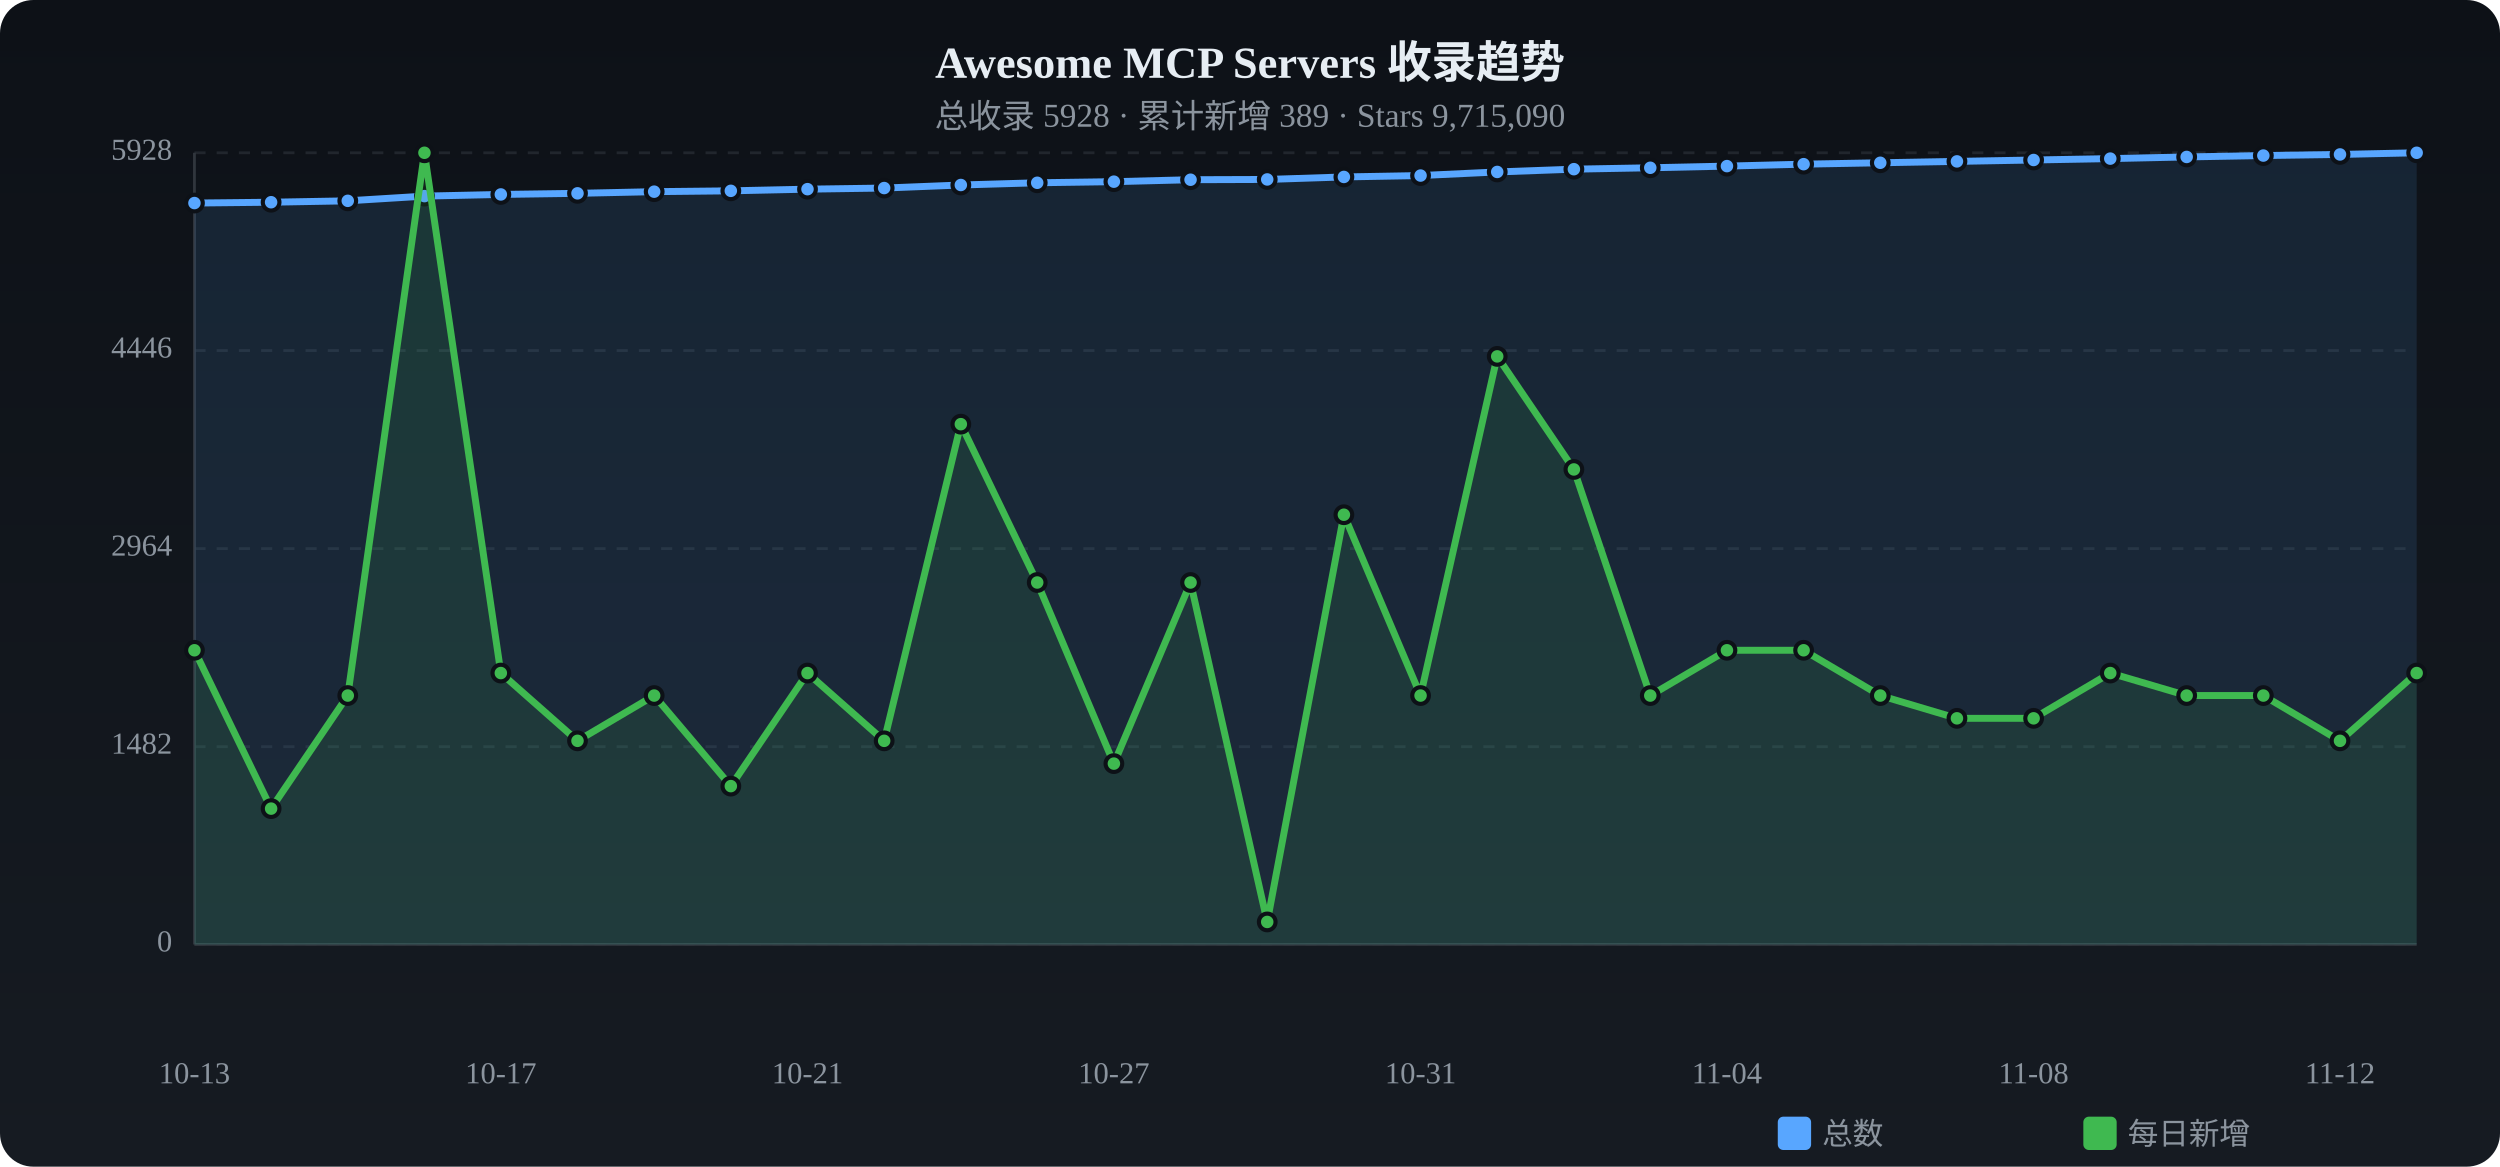
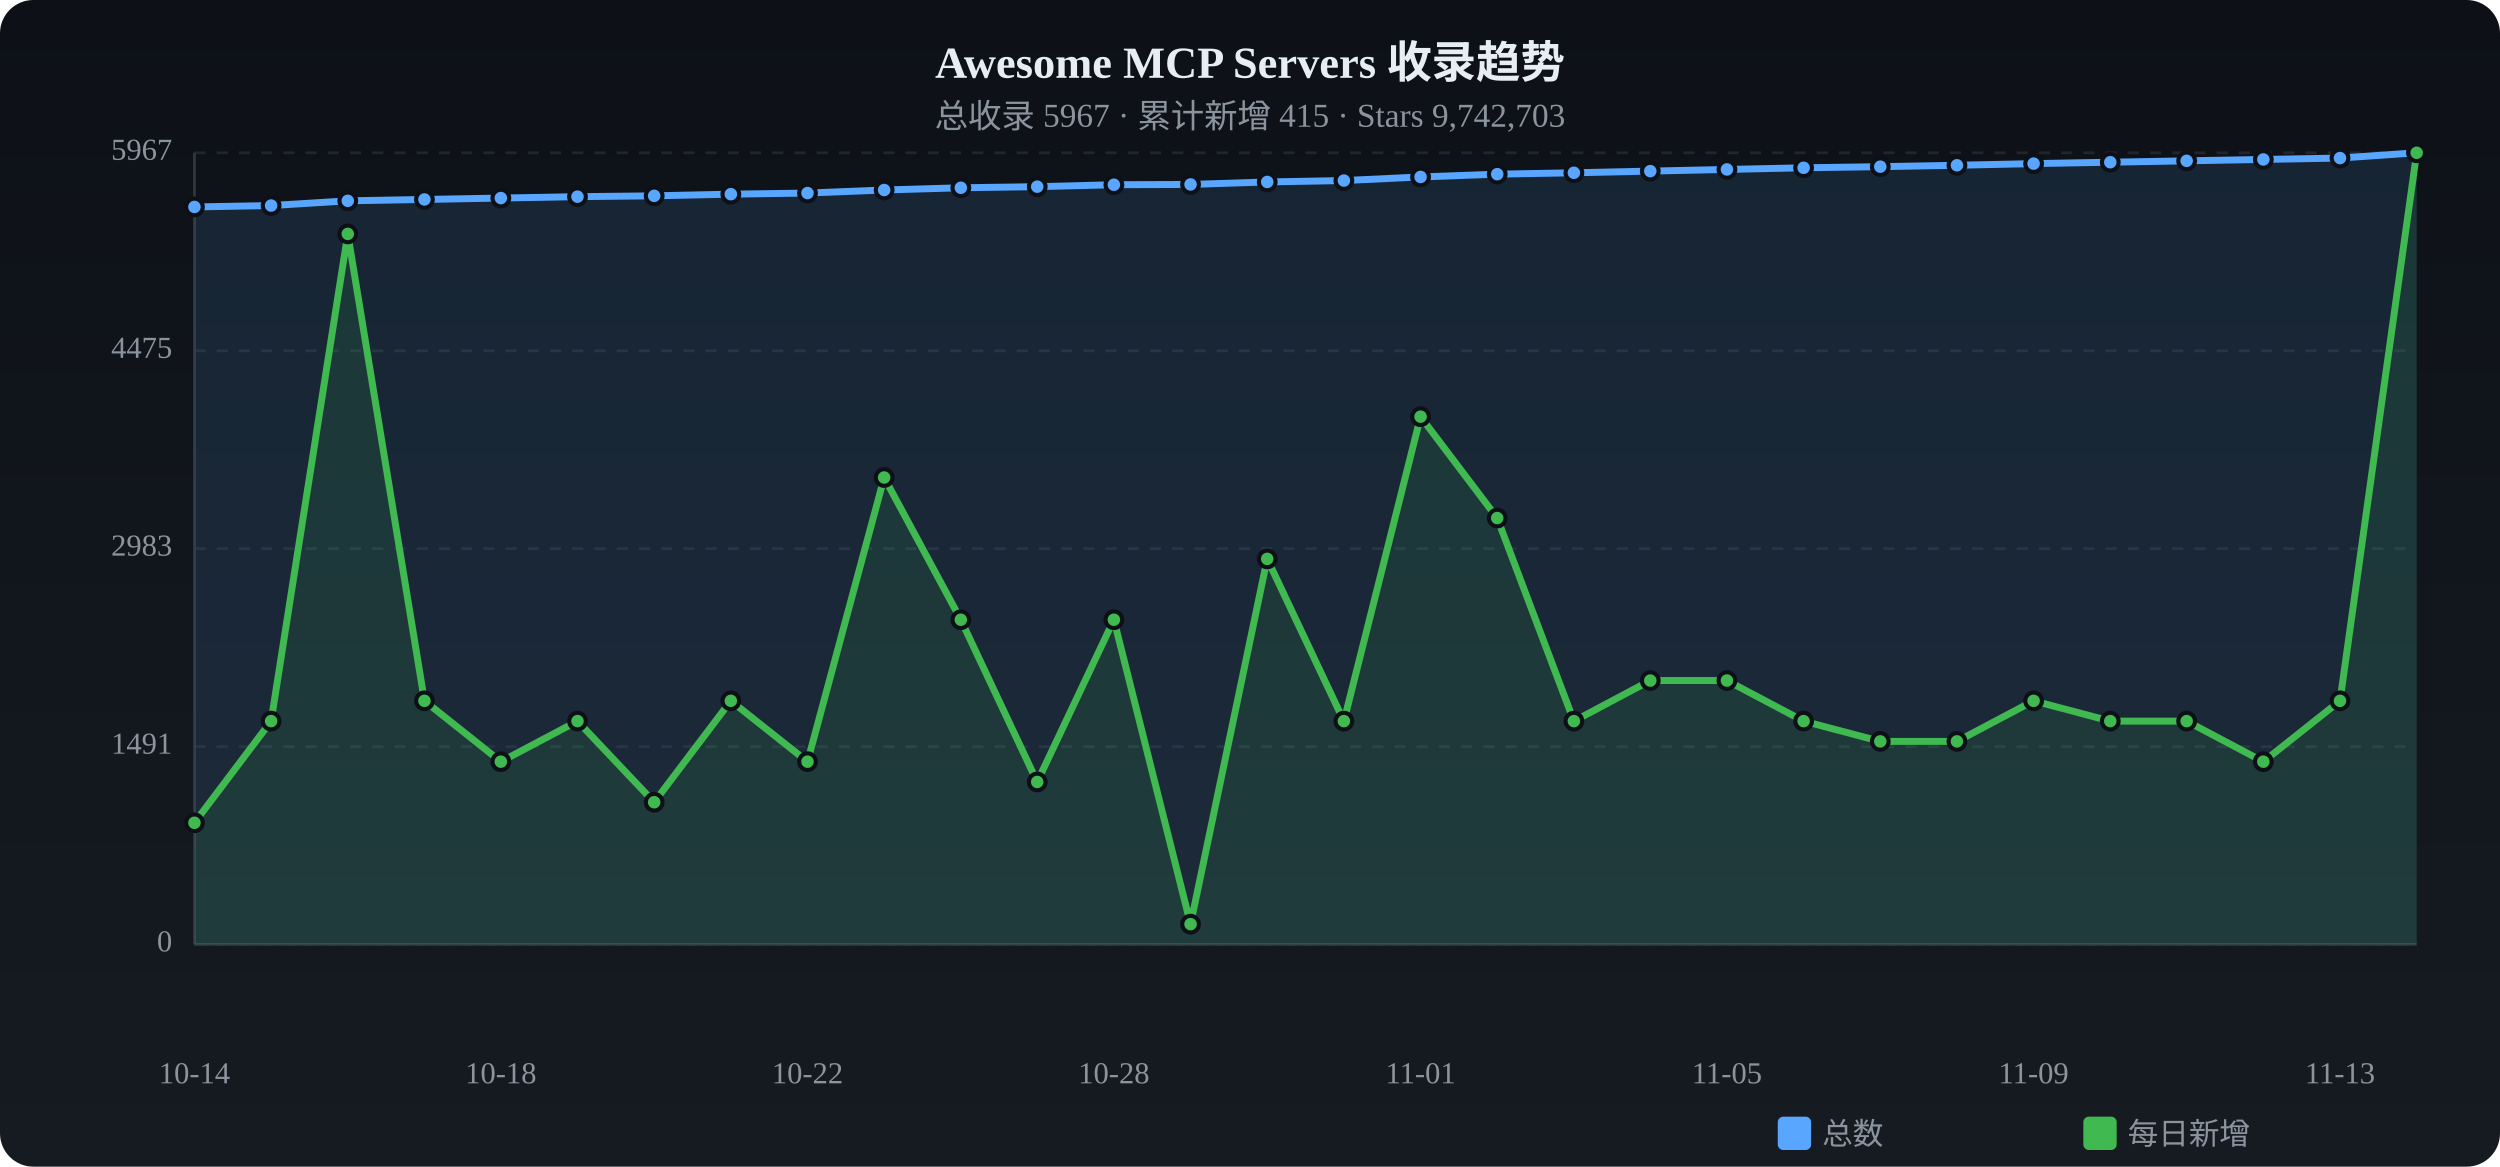
<svg xmlns="http://www.w3.org/2000/svg" viewBox="0 0 900 420" width="900" height="420">
  <defs>
    <linearGradient id="tbg" x1="0%" y1="0%" x2="0%" y2="100%">
      <stop offset="0%" stop-color="#0d1117" />
      <stop offset="100%" stop-color="#161b22" />
    </linearGradient>
  </defs>
  <rect width="900" height="420" rx="12" fill="url(#tbg)" />
  <text x="450.0" y="28" text-anchor="middle" fill="#e6edf3" font-size="16" font-weight="bold">Awesome MCP Servers 收录趋势</text>
-   <text x="450.0" y="46" text-anchor="middle" fill="#8b949e" font-size="12">总收录 5928 · 累计新增 389 · Stars 9,715,090</text>
+   <text x="450.0" y="46" text-anchor="middle" fill="#8b949e" font-size="12">总收录 5967 · 累计新增 415 · Stars 9,742,703</text>
  <text x="62" y="340.0" text-anchor="end" fill="#8b949e" font-size="11" dominant-baseline="middle">0</text>
  <line x1="70" y1="340.0" x2="870" y2="340.0" stroke="#21262d" stroke-dasharray="4 4" />
-   <text x="62" y="268.8" text-anchor="end" fill="#8b949e" font-size="11" dominant-baseline="middle">1482</text>
+   <text x="62" y="268.8" text-anchor="end" fill="#8b949e" font-size="11" dominant-baseline="middle">1491</text>
  <line x1="70" y1="268.8" x2="870" y2="268.8" stroke="#21262d" stroke-dasharray="4 4" />
-   <text x="62" y="197.5" text-anchor="end" fill="#8b949e" font-size="11" dominant-baseline="middle">2964</text>
+   <text x="62" y="197.5" text-anchor="end" fill="#8b949e" font-size="11" dominant-baseline="middle">2983</text>
  <line x1="70" y1="197.5" x2="870" y2="197.5" stroke="#21262d" stroke-dasharray="4 4" />
-   <text x="62" y="126.2" text-anchor="end" fill="#8b949e" font-size="11" dominant-baseline="middle">4446</text>
-   <line x1="70" y1="126.2" x2="870" y2="126.2" stroke="#21262d" stroke-dasharray="4 4" />
-   <text x="62" y="55.0" text-anchor="end" fill="#8b949e" font-size="11" dominant-baseline="middle">5928</text>
+   <text x="62" y="126.3" text-anchor="end" fill="#8b949e" font-size="11" dominant-baseline="middle">4475</text>
+   <line x1="70" y1="126.3" x2="870" y2="126.3" stroke="#21262d" stroke-dasharray="4 4" />
+   <text x="62" y="55.0" text-anchor="end" fill="#8b949e" font-size="11" dominant-baseline="middle">5967</text>
  <line x1="70" y1="55.0" x2="870" y2="55.0" stroke="#21262d" stroke-dasharray="4 4" />
  <line x1="70" y1="55" x2="70" y2="340" stroke="#30363d" />
  <line x1="70" y1="340" x2="870" y2="340" stroke="#30363d" />
-   <path d="M70.0,73.1 L97.6,72.8 L125.2,72.3 L152.8,70.6 L180.3,70.0 L207.9,69.6 L235.5,69.0 L263.1,68.7 L290.7,68.1 L318.3,67.7 L345.9,66.6 L373.4,65.8 L401.0,65.4 L428.6,64.7 L456.2,64.6 L483.8,63.7 L511.4,63.2 L539.0,61.9 L566.6,60.9 L594.1,60.4 L621.7,59.8 L649.3,59.1 L676.9,58.6 L704.5,58.1 L732.1,57.6 L759.7,57.1 L787.2,56.5 L814.8,56.0 L842.4,55.6 L870.0,55.0 L870.0,340 L70.0,340 Z" fill="#58a6ff" opacity="0.12" />
-   <polyline points="70.0,73.1 97.6,72.8 125.2,72.3 152.8,70.6 180.3,70.0 207.9,69.6 235.5,69.0 263.1,68.7 290.7,68.1 318.3,67.7 345.9,66.6 373.4,65.8 401.0,65.4 428.6,64.7 456.2,64.6 483.8,63.7 511.4,63.2 539.0,61.9 566.6,60.9 594.1,60.4 621.7,59.8 649.3,59.1 676.9,58.6 704.5,58.1 732.1,57.6 759.7,57.1 787.2,56.5 814.8,56.0 842.4,55.6 870.0,55.0" fill="none" stroke="#58a6ff" stroke-width="2.5" stroke-linecap="round" stroke-linejoin="round" />
-   <circle cx="70.0" cy="73.1" r="3" fill="#58a6ff" stroke="#0d1117" stroke-width="1.5" />
-   <circle cx="97.6" cy="72.8" r="3" fill="#58a6ff" stroke="#0d1117" stroke-width="1.5" />
+   <path d="M70.0,74.5 L97.6,74.0 L125.2,72.3 L152.8,71.8 L180.3,71.3 L207.9,70.8 L235.5,70.5 L263.1,69.9 L290.7,69.5 L318.3,68.4 L345.9,67.6 L373.4,67.2 L401.0,66.5 L428.6,66.4 L456.2,65.5 L483.8,65.0 L511.4,63.7 L539.0,62.7 L566.6,62.2 L594.1,61.6 L621.7,61.0 L649.3,60.4 L676.9,60.0 L704.5,59.5 L732.1,58.9 L759.7,58.4 L787.2,57.9 L814.8,57.4 L842.4,56.9 L870.0,55.0 L870.0,340 L70.0,340 Z" fill="#58a6ff" opacity="0.12" />
+   <polyline points="70.0,74.5 97.6,74.0 125.2,72.3 152.8,71.8 180.3,71.3 207.9,70.8 235.5,70.5 263.1,69.9 290.7,69.5 318.3,68.4 345.9,67.6 373.4,67.2 401.0,66.5 428.6,66.4 456.2,65.5 483.8,65.0 511.4,63.7 539.0,62.7 566.6,62.2 594.1,61.6 621.7,61.0 649.3,60.4 676.9,60.0 704.5,59.5 732.1,58.9 759.7,58.4 787.2,57.9 814.8,57.4 842.4,56.9 870.0,55.0" fill="none" stroke="#58a6ff" stroke-width="2.5" stroke-linecap="round" stroke-linejoin="round" />
+   <circle cx="70.0" cy="74.5" r="3" fill="#58a6ff" stroke="#0d1117" stroke-width="1.5" />
+   <circle cx="97.6" cy="74.0" r="3" fill="#58a6ff" stroke="#0d1117" stroke-width="1.5" />
  <circle cx="125.2" cy="72.3" r="3" fill="#58a6ff" stroke="#0d1117" stroke-width="1.5" />
-   <circle cx="152.8" cy="70.6" r="3" fill="#58a6ff" stroke="#0d1117" stroke-width="1.5" />
-   <circle cx="180.3" cy="70.0" r="3" fill="#58a6ff" stroke="#0d1117" stroke-width="1.5" />
-   <circle cx="207.9" cy="69.6" r="3" fill="#58a6ff" stroke="#0d1117" stroke-width="1.5" />
-   <circle cx="235.5" cy="69.0" r="3" fill="#58a6ff" stroke="#0d1117" stroke-width="1.5" />
-   <circle cx="263.1" cy="68.7" r="3" fill="#58a6ff" stroke="#0d1117" stroke-width="1.5" />
-   <circle cx="290.7" cy="68.1" r="3" fill="#58a6ff" stroke="#0d1117" stroke-width="1.5" />
-   <circle cx="318.3" cy="67.7" r="3" fill="#58a6ff" stroke="#0d1117" stroke-width="1.5" />
-   <circle cx="345.9" cy="66.6" r="3" fill="#58a6ff" stroke="#0d1117" stroke-width="1.5" />
-   <circle cx="373.4" cy="65.8" r="3" fill="#58a6ff" stroke="#0d1117" stroke-width="1.5" />
-   <circle cx="401.0" cy="65.4" r="3" fill="#58a6ff" stroke="#0d1117" stroke-width="1.5" />
-   <circle cx="428.6" cy="64.7" r="3" fill="#58a6ff" stroke="#0d1117" stroke-width="1.5" />
-   <circle cx="456.2" cy="64.6" r="3" fill="#58a6ff" stroke="#0d1117" stroke-width="1.5" />
-   <circle cx="483.8" cy="63.7" r="3" fill="#58a6ff" stroke="#0d1117" stroke-width="1.5" />
-   <circle cx="511.4" cy="63.2" r="3" fill="#58a6ff" stroke="#0d1117" stroke-width="1.5" />
-   <circle cx="539.0" cy="61.9" r="3" fill="#58a6ff" stroke="#0d1117" stroke-width="1.5" />
-   <circle cx="566.6" cy="60.9" r="3" fill="#58a6ff" stroke="#0d1117" stroke-width="1.5" />
-   <circle cx="594.1" cy="60.4" r="3" fill="#58a6ff" stroke="#0d1117" stroke-width="1.5" />
-   <circle cx="621.7" cy="59.8" r="3" fill="#58a6ff" stroke="#0d1117" stroke-width="1.5" />
-   <circle cx="649.3" cy="59.1" r="3" fill="#58a6ff" stroke="#0d1117" stroke-width="1.5" />
-   <circle cx="676.9" cy="58.6" r="3" fill="#58a6ff" stroke="#0d1117" stroke-width="1.5" />
-   <circle cx="704.5" cy="58.1" r="3" fill="#58a6ff" stroke="#0d1117" stroke-width="1.5" />
-   <circle cx="732.1" cy="57.6" r="3" fill="#58a6ff" stroke="#0d1117" stroke-width="1.5" />
-   <circle cx="759.7" cy="57.1" r="3" fill="#58a6ff" stroke="#0d1117" stroke-width="1.5" />
-   <circle cx="787.2" cy="56.5" r="3" fill="#58a6ff" stroke="#0d1117" stroke-width="1.5" />
-   <circle cx="814.8" cy="56.0" r="3" fill="#58a6ff" stroke="#0d1117" stroke-width="1.5" />
-   <circle cx="842.4" cy="55.6" r="3" fill="#58a6ff" stroke="#0d1117" stroke-width="1.5" />
+   <circle cx="152.8" cy="71.8" r="3" fill="#58a6ff" stroke="#0d1117" stroke-width="1.5" />
+   <circle cx="180.3" cy="71.3" r="3" fill="#58a6ff" stroke="#0d1117" stroke-width="1.5" />
+   <circle cx="207.9" cy="70.8" r="3" fill="#58a6ff" stroke="#0d1117" stroke-width="1.5" />
+   <circle cx="235.5" cy="70.5" r="3" fill="#58a6ff" stroke="#0d1117" stroke-width="1.5" />
+   <circle cx="263.1" cy="69.9" r="3" fill="#58a6ff" stroke="#0d1117" stroke-width="1.5" />
+   <circle cx="290.7" cy="69.5" r="3" fill="#58a6ff" stroke="#0d1117" stroke-width="1.5" />
+   <circle cx="318.3" cy="68.4" r="3" fill="#58a6ff" stroke="#0d1117" stroke-width="1.5" />
+   <circle cx="345.9" cy="67.6" r="3" fill="#58a6ff" stroke="#0d1117" stroke-width="1.5" />
+   <circle cx="373.4" cy="67.2" r="3" fill="#58a6ff" stroke="#0d1117" stroke-width="1.5" />
+   <circle cx="401.0" cy="66.5" r="3" fill="#58a6ff" stroke="#0d1117" stroke-width="1.5" />
+   <circle cx="428.6" cy="66.4" r="3" fill="#58a6ff" stroke="#0d1117" stroke-width="1.5" />
+   <circle cx="456.2" cy="65.5" r="3" fill="#58a6ff" stroke="#0d1117" stroke-width="1.5" />
+   <circle cx="483.8" cy="65.0" r="3" fill="#58a6ff" stroke="#0d1117" stroke-width="1.5" />
+   <circle cx="511.4" cy="63.7" r="3" fill="#58a6ff" stroke="#0d1117" stroke-width="1.5" />
+   <circle cx="539.0" cy="62.7" r="3" fill="#58a6ff" stroke="#0d1117" stroke-width="1.5" />
+   <circle cx="566.6" cy="62.2" r="3" fill="#58a6ff" stroke="#0d1117" stroke-width="1.5" />
+   <circle cx="594.1" cy="61.6" r="3" fill="#58a6ff" stroke="#0d1117" stroke-width="1.5" />
+   <circle cx="621.7" cy="61.0" r="3" fill="#58a6ff" stroke="#0d1117" stroke-width="1.5" />
+   <circle cx="649.3" cy="60.4" r="3" fill="#58a6ff" stroke="#0d1117" stroke-width="1.5" />
+   <circle cx="676.9" cy="60.0" r="3" fill="#58a6ff" stroke="#0d1117" stroke-width="1.5" />
+   <circle cx="704.5" cy="59.5" r="3" fill="#58a6ff" stroke="#0d1117" stroke-width="1.5" />
+   <circle cx="732.1" cy="58.9" r="3" fill="#58a6ff" stroke="#0d1117" stroke-width="1.5" />
+   <circle cx="759.7" cy="58.4" r="3" fill="#58a6ff" stroke="#0d1117" stroke-width="1.5" />
+   <circle cx="787.2" cy="57.9" r="3" fill="#58a6ff" stroke="#0d1117" stroke-width="1.5" />
+   <circle cx="814.8" cy="57.4" r="3" fill="#58a6ff" stroke="#0d1117" stroke-width="1.5" />
+   <circle cx="842.4" cy="56.9" r="3" fill="#58a6ff" stroke="#0d1117" stroke-width="1.5" />
  <circle cx="870.0" cy="55.0" r="3" fill="#58a6ff" stroke="#0d1117" stroke-width="1.5" />
-   <path d="M70.0,234.1 L97.6,291.1 L125.2,250.4 L152.8,55.0 L180.3,242.3 L207.9,266.7 L235.5,250.4 L263.1,283.0 L290.7,242.3 L318.3,266.7 L345.9,152.7 L373.4,209.7 L401.0,274.9 L428.6,209.7 L456.2,331.9 L483.8,185.3 L511.4,250.4 L539.0,128.3 L566.6,169.0 L594.1,250.4 L621.7,234.1 L649.3,234.1 L676.9,250.4 L704.5,258.6 L732.1,258.6 L759.7,242.3 L787.2,250.4 L814.8,250.4 L842.4,266.7 L870.0,242.3 L870.0,340 L70.0,340 Z" fill="#3fb950" opacity="0.12" />
-   <polyline points="70.0,234.1 97.6,291.1 125.2,250.4 152.8,55.0 180.3,242.3 207.9,266.7 235.5,250.4 263.1,283.0 290.7,242.3 318.3,266.7 345.9,152.7 373.4,209.7 401.0,274.9 428.6,209.7 456.2,331.9 483.8,185.3 511.4,250.4 539.0,128.3 566.6,169.0 594.1,250.4 621.7,234.1 649.3,234.1 676.9,250.4 704.5,258.6 732.1,258.6 759.7,242.3 787.2,250.4 814.8,250.4 842.4,266.7 870.0,242.3" fill="none" stroke="#3fb950" stroke-width="2.5" stroke-linecap="round" stroke-linejoin="round" />
-   <circle cx="70.0" cy="234.1" r="3" fill="#3fb950" stroke="#0d1117" stroke-width="1.5" />
-   <circle cx="97.6" cy="291.1" r="3" fill="#3fb950" stroke="#0d1117" stroke-width="1.5" />
-   <circle cx="125.2" cy="250.4" r="3" fill="#3fb950" stroke="#0d1117" stroke-width="1.5" />
-   <circle cx="152.8" cy="55.0" r="3" fill="#3fb950" stroke="#0d1117" stroke-width="1.5" />
-   <circle cx="180.3" cy="242.3" r="3" fill="#3fb950" stroke="#0d1117" stroke-width="1.5" />
-   <circle cx="207.9" cy="266.7" r="3" fill="#3fb950" stroke="#0d1117" stroke-width="1.5" />
-   <circle cx="235.5" cy="250.4" r="3" fill="#3fb950" stroke="#0d1117" stroke-width="1.5" />
-   <circle cx="263.1" cy="283.0" r="3" fill="#3fb950" stroke="#0d1117" stroke-width="1.5" />
-   <circle cx="290.7" cy="242.3" r="3" fill="#3fb950" stroke="#0d1117" stroke-width="1.5" />
-   <circle cx="318.3" cy="266.7" r="3" fill="#3fb950" stroke="#0d1117" stroke-width="1.5" />
-   <circle cx="345.9" cy="152.7" r="3" fill="#3fb950" stroke="#0d1117" stroke-width="1.5" />
-   <circle cx="373.4" cy="209.7" r="3" fill="#3fb950" stroke="#0d1117" stroke-width="1.5" />
-   <circle cx="401.0" cy="274.9" r="3" fill="#3fb950" stroke="#0d1117" stroke-width="1.5" />
-   <circle cx="428.6" cy="209.7" r="3" fill="#3fb950" stroke="#0d1117" stroke-width="1.5" />
-   <circle cx="456.2" cy="331.9" r="3" fill="#3fb950" stroke="#0d1117" stroke-width="1.5" />
-   <circle cx="483.8" cy="185.3" r="3" fill="#3fb950" stroke="#0d1117" stroke-width="1.5" />
-   <circle cx="511.4" cy="250.4" r="3" fill="#3fb950" stroke="#0d1117" stroke-width="1.5" />
-   <circle cx="539.0" cy="128.3" r="3" fill="#3fb950" stroke="#0d1117" stroke-width="1.5" />
-   <circle cx="566.6" cy="169.0" r="3" fill="#3fb950" stroke="#0d1117" stroke-width="1.5" />
-   <circle cx="594.1" cy="250.4" r="3" fill="#3fb950" stroke="#0d1117" stroke-width="1.5" />
-   <circle cx="621.7" cy="234.1" r="3" fill="#3fb950" stroke="#0d1117" stroke-width="1.5" />
-   <circle cx="649.3" cy="234.1" r="3" fill="#3fb950" stroke="#0d1117" stroke-width="1.5" />
-   <circle cx="676.9" cy="250.4" r="3" fill="#3fb950" stroke="#0d1117" stroke-width="1.5" />
-   <circle cx="704.5" cy="258.6" r="3" fill="#3fb950" stroke="#0d1117" stroke-width="1.5" />
-   <circle cx="732.1" cy="258.6" r="3" fill="#3fb950" stroke="#0d1117" stroke-width="1.5" />
-   <circle cx="759.7" cy="242.3" r="3" fill="#3fb950" stroke="#0d1117" stroke-width="1.5" />
-   <circle cx="787.2" cy="250.4" r="3" fill="#3fb950" stroke="#0d1117" stroke-width="1.5" />
-   <circle cx="814.8" cy="250.4" r="3" fill="#3fb950" stroke="#0d1117" stroke-width="1.5" />
-   <circle cx="842.4" cy="266.7" r="3" fill="#3fb950" stroke="#0d1117" stroke-width="1.5" />
-   <circle cx="870.0" cy="242.3" r="3" fill="#3fb950" stroke="#0d1117" stroke-width="1.5" />
-   <text x="70.0" y="390" text-anchor="middle" fill="#8b949e" font-size="11">10-13</text>
-   <text x="180.3" y="390" text-anchor="middle" fill="#8b949e" font-size="11">10-17</text>
-   <text x="290.7" y="390" text-anchor="middle" fill="#8b949e" font-size="11">10-21</text>
-   <text x="401.0" y="390" text-anchor="middle" fill="#8b949e" font-size="11">10-27</text>
-   <text x="511.4" y="390" text-anchor="middle" fill="#8b949e" font-size="11">10-31</text>
-   <text x="621.7" y="390" text-anchor="middle" fill="#8b949e" font-size="11">11-04</text>
-   <text x="732.1" y="390" text-anchor="middle" fill="#8b949e" font-size="11">11-08</text>
-   <text x="842.4" y="390" text-anchor="middle" fill="#8b949e" font-size="11">11-12</text>
+   <path d="M70.0,296.2 L97.6,259.6 L125.2,84.2 L152.8,252.3 L180.3,274.2 L207.9,259.6 L235.5,288.8 L263.1,252.3 L290.7,274.2 L318.3,171.9 L345.9,223.1 L373.4,281.5 L401.0,223.1 L428.6,332.7 L456.2,201.2 L483.8,259.6 L511.4,150.0 L539.0,186.5 L566.6,259.6 L594.1,245.0 L621.7,245.0 L649.3,259.6 L676.9,266.9 L704.5,266.9 L732.1,252.3 L759.7,259.6 L787.2,259.6 L814.8,274.2 L842.4,252.3 L870.0,55.0 L870.0,340 L70.0,340 Z" fill="#3fb950" opacity="0.12" />
+   <polyline points="70.0,296.2 97.6,259.6 125.2,84.2 152.8,252.3 180.3,274.2 207.9,259.6 235.5,288.8 263.1,252.3 290.7,274.2 318.3,171.9 345.9,223.1 373.4,281.5 401.0,223.1 428.6,332.7 456.2,201.2 483.8,259.6 511.4,150.0 539.0,186.5 566.6,259.6 594.1,245.0 621.7,245.0 649.3,259.6 676.9,266.9 704.5,266.9 732.1,252.3 759.7,259.6 787.2,259.6 814.8,274.2 842.4,252.3 870.0,55.0" fill="none" stroke="#3fb950" stroke-width="2.5" stroke-linecap="round" stroke-linejoin="round" />
+   <circle cx="70.0" cy="296.2" r="3" fill="#3fb950" stroke="#0d1117" stroke-width="1.5" />
+   <circle cx="97.6" cy="259.6" r="3" fill="#3fb950" stroke="#0d1117" stroke-width="1.5" />
+   <circle cx="125.2" cy="84.2" r="3" fill="#3fb950" stroke="#0d1117" stroke-width="1.5" />
+   <circle cx="152.8" cy="252.3" r="3" fill="#3fb950" stroke="#0d1117" stroke-width="1.5" />
+   <circle cx="180.3" cy="274.2" r="3" fill="#3fb950" stroke="#0d1117" stroke-width="1.5" />
+   <circle cx="207.9" cy="259.6" r="3" fill="#3fb950" stroke="#0d1117" stroke-width="1.5" />
+   <circle cx="235.5" cy="288.8" r="3" fill="#3fb950" stroke="#0d1117" stroke-width="1.5" />
+   <circle cx="263.1" cy="252.3" r="3" fill="#3fb950" stroke="#0d1117" stroke-width="1.5" />
+   <circle cx="290.7" cy="274.2" r="3" fill="#3fb950" stroke="#0d1117" stroke-width="1.5" />
+   <circle cx="318.3" cy="171.9" r="3" fill="#3fb950" stroke="#0d1117" stroke-width="1.5" />
+   <circle cx="345.9" cy="223.1" r="3" fill="#3fb950" stroke="#0d1117" stroke-width="1.5" />
+   <circle cx="373.4" cy="281.5" r="3" fill="#3fb950" stroke="#0d1117" stroke-width="1.5" />
+   <circle cx="401.0" cy="223.1" r="3" fill="#3fb950" stroke="#0d1117" stroke-width="1.5" />
+   <circle cx="428.6" cy="332.7" r="3" fill="#3fb950" stroke="#0d1117" stroke-width="1.5" />
+   <circle cx="456.2" cy="201.2" r="3" fill="#3fb950" stroke="#0d1117" stroke-width="1.5" />
+   <circle cx="483.8" cy="259.6" r="3" fill="#3fb950" stroke="#0d1117" stroke-width="1.5" />
+   <circle cx="511.4" cy="150.0" r="3" fill="#3fb950" stroke="#0d1117" stroke-width="1.5" />
+   <circle cx="539.0" cy="186.5" r="3" fill="#3fb950" stroke="#0d1117" stroke-width="1.5" />
+   <circle cx="566.6" cy="259.6" r="3" fill="#3fb950" stroke="#0d1117" stroke-width="1.5" />
+   <circle cx="594.1" cy="245.0" r="3" fill="#3fb950" stroke="#0d1117" stroke-width="1.5" />
+   <circle cx="621.7" cy="245.0" r="3" fill="#3fb950" stroke="#0d1117" stroke-width="1.5" />
+   <circle cx="649.3" cy="259.6" r="3" fill="#3fb950" stroke="#0d1117" stroke-width="1.5" />
+   <circle cx="676.9" cy="266.9" r="3" fill="#3fb950" stroke="#0d1117" stroke-width="1.5" />
+   <circle cx="704.5" cy="266.9" r="3" fill="#3fb950" stroke="#0d1117" stroke-width="1.5" />
+   <circle cx="732.1" cy="252.3" r="3" fill="#3fb950" stroke="#0d1117" stroke-width="1.5" />
+   <circle cx="759.7" cy="259.6" r="3" fill="#3fb950" stroke="#0d1117" stroke-width="1.5" />
+   <circle cx="787.2" cy="259.6" r="3" fill="#3fb950" stroke="#0d1117" stroke-width="1.5" />
+   <circle cx="814.8" cy="274.2" r="3" fill="#3fb950" stroke="#0d1117" stroke-width="1.5" />
+   <circle cx="842.4" cy="252.3" r="3" fill="#3fb950" stroke="#0d1117" stroke-width="1.5" />
+   <circle cx="870.0" cy="55.0" r="3" fill="#3fb950" stroke="#0d1117" stroke-width="1.5" />
+   <text x="70.0" y="390" text-anchor="middle" fill="#8b949e" font-size="11">10-14</text>
+   <text x="180.3" y="390" text-anchor="middle" fill="#8b949e" font-size="11">10-18</text>
+   <text x="290.7" y="390" text-anchor="middle" fill="#8b949e" font-size="11">10-22</text>
+   <text x="401.0" y="390" text-anchor="middle" fill="#8b949e" font-size="11">10-28</text>
+   <text x="511.4" y="390" text-anchor="middle" fill="#8b949e" font-size="11">11-01</text>
+   <text x="621.7" y="390" text-anchor="middle" fill="#8b949e" font-size="11">11-05</text>
+   <text x="732.1" y="390" text-anchor="middle" fill="#8b949e" font-size="11">11-09</text>
+   <text x="842.4" y="390" text-anchor="middle" fill="#8b949e" font-size="11">11-13</text>
  <rect x="640" y="402" width="12" height="12" rx="2" fill="#58a6ff" />
  <text x="656" y="412" fill="#8b949e" font-size="11">总数</text>
  <rect x="750" y="402" width="12" height="12" rx="2" fill="#3fb950" />
  <text x="766" y="412" fill="#8b949e" font-size="11">每日新增</text>
</svg>
